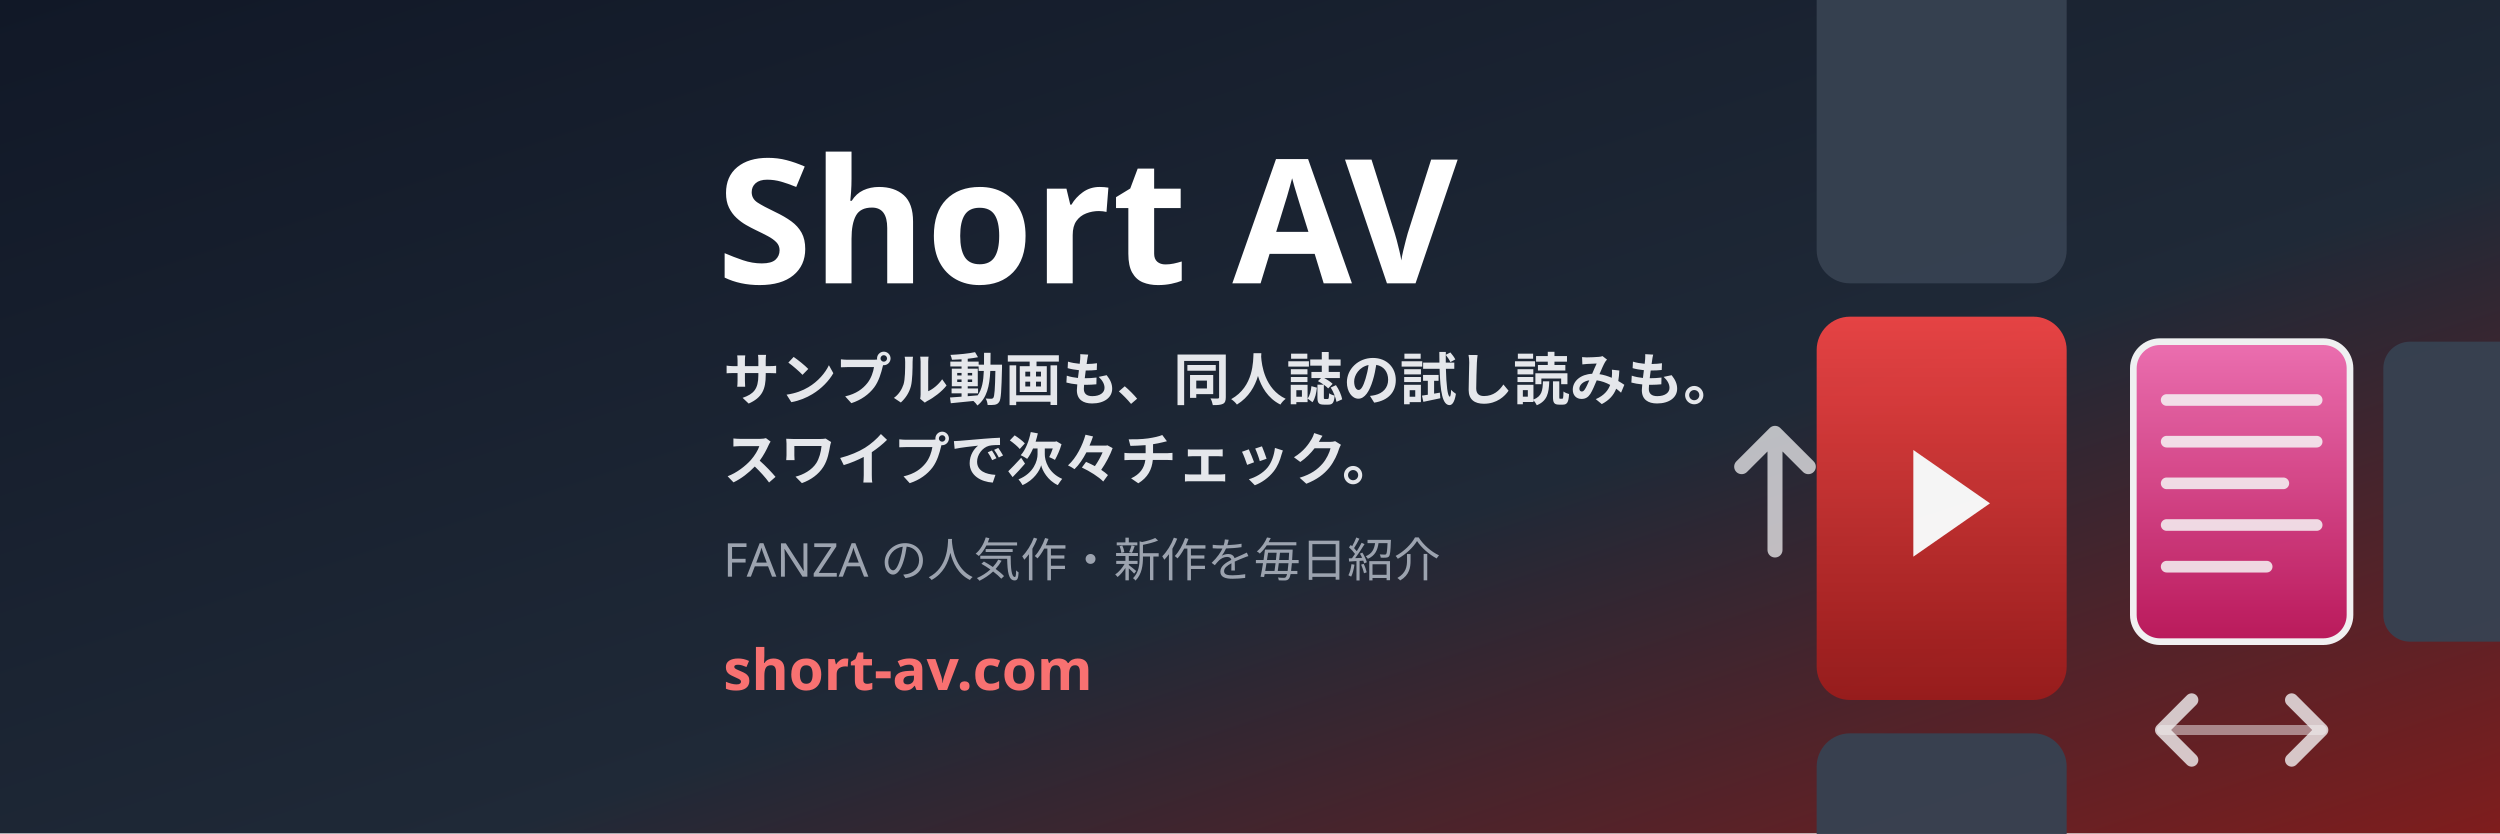
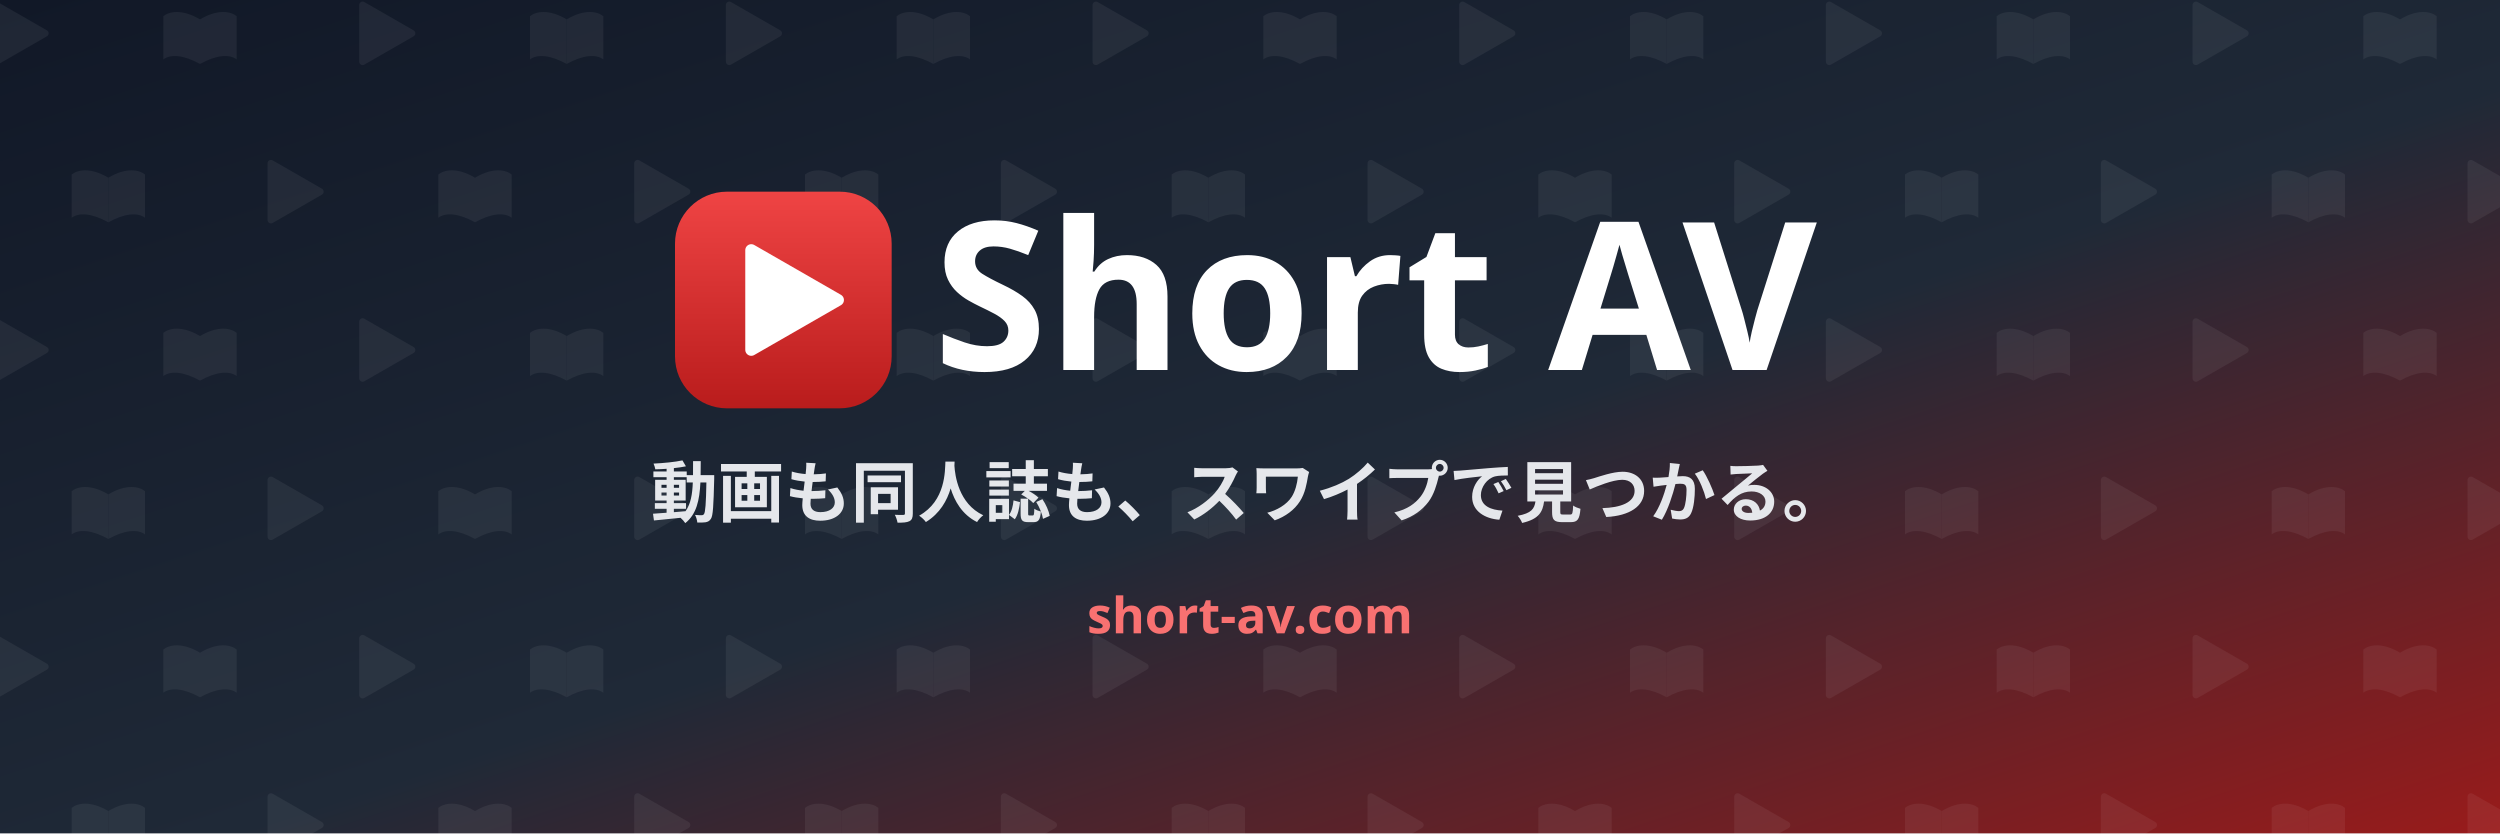
- <svg xmlns="http://www.w3.org/2000/svg" width="1500" height="500" viewBox="0 0 1500 500">
+ <svg xmlns="http://www.w3.org/2000/svg" width="1500" height="500">
  <defs>
    <linearGradient id="bg" x1="0" y1="0" x2="1" y2="1">
      <stop offset="0" stop-color="#111827" />
-       <stop offset="0.6" stop-color="#1f2937" />
-       <stop offset="1" stop-color="#7f1d1d" />
-     </linearGradient>
-     <linearGradient id="card" x1="0" y1="0" x2="0" y2="1">
-       <stop offset="0" stop-color="#ef4444" />
+       <stop offset="0.55" stop-color="#1f2937" />
      <stop offset="1" stop-color="#991b1b" />
    </linearGradient>
-     <linearGradient id="book" x1="0" y1="0" x2="0" y2="1">
-       <stop offset="0" stop-color="#f472b6" />
-       <stop offset="1" stop-color="#be185d" />
+     <linearGradient id="red" x1="0" y1="0" x2="0" y2="1">
+       <stop offset="0" stop-color="#ef4444" />
+       <stop offset="1" stop-color="#b91c1c" />
    </linearGradient>
  </defs>
  <rect width="1500" height="500" fill="url(#bg)" />
-   <g opacity="0.95" transform="translate(70 0)">
-     <rect x="1020" y="-60" width="150" height="230" rx="20" fill="#374151" />
-     <rect x="1020" y="190" width="150" height="230" rx="20" fill="url(#card)" />
-     <path d="M1078 270 L1124 302 L1078 334 Z" fill="#ffffff" />
-     <rect x="1020" y="440" width="150" height="230" rx="20" fill="#374151" />
-     <path d="M995 330 L995 260 M975 280 L995 260 L1015 280" stroke="#f9fafb" stroke-width="9" stroke-linecap="round" stroke-linejoin="round" fill="none" opacity="0.75" />
+   <g opacity="0.06">
+     <path d="M-2.424 3 L27.156 20 L-2.424 37 Z" fill="#fff" stroke="#fff" stroke-width="4.08" stroke-linejoin="round" />
+     <path d="M120 11.634 C109 5.086 101.3 6.996 98 9.724 L98 35.64 C102.4 32.366 110.1 32.912 120 38.368 Z" fill="#fff" />
+     <path d="M120 11.634 C131 5.086 138.7 6.996 142 9.724 L142 35.64 C137.6 32.366 129.9 32.912 120 38.368 Z" fill="#fff" />
+     <path d="M217.576 3 L247.156 20 L217.576 37 Z" fill="#fff" stroke="#fff" stroke-width="4.08" stroke-linejoin="round" />
+     <path d="M340 11.634 C329 5.086 321.3 6.996 318 9.724 L318 35.64 C322.4 32.366 330.1 32.912 340 38.368 Z" fill="#fff" />
+     <path d="M340 11.634 C351 5.086 358.7 6.996 362 9.724 L362 35.64 C357.6 32.366 349.9 32.912 340 38.368 Z" fill="#fff" />
+     <path d="M437.576 3 L467.156 20 L437.576 37 Z" fill="#fff" stroke="#fff" stroke-width="4.08" stroke-linejoin="round" />
+     <path d="M560 11.634 C549 5.086 541.3 6.996 538 9.724 L538 35.64 C542.4 32.366 550.1 32.912 560 38.368 Z" fill="#fff" />
+     <path d="M560 11.634 C571 5.086 578.7 6.996 582 9.724 L582 35.64 C577.6 32.366 569.9 32.912 560 38.368 Z" fill="#fff" />
+     <path d="M657.576 3 L687.156 20 L657.576 37 Z" fill="#fff" stroke="#fff" stroke-width="4.08" stroke-linejoin="round" />
+     <path d="M780 11.634 C769 5.086 761.3 6.996 758 9.724 L758 35.64 C762.4 32.366 770.1 32.912 780 38.368 Z" fill="#fff" />
+     <path d="M780 11.634 C791 5.086 798.7 6.996 802 9.724 L802 35.64 C797.6 32.366 789.9 32.912 780 38.368 Z" fill="#fff" />
+     <path d="M877.576 3 L907.156 20 L877.576 37 Z" fill="#fff" stroke="#fff" stroke-width="4.08" stroke-linejoin="round" />
+     <path d="M1000 11.634 C989 5.086 981.3 6.996 978 9.724 L978 35.64 C982.4 32.366 990.1 32.912 1000 38.368 Z" fill="#fff" />
+     <path d="M1000 11.634 C1011 5.086 1018.7 6.996 1022 9.724 L1022 35.64 C1017.6 32.366 1009.9 32.912 1000 38.368 Z" fill="#fff" />
+     <path d="M1097.576 3 L1127.156 20 L1097.576 37 Z" fill="#fff" stroke="#fff" stroke-width="4.08" stroke-linejoin="round" />
+     <path d="M1220 11.634 C1209 5.086 1201.3 6.996 1198 9.724 L1198 35.64 C1202.4 32.366 1210.1 32.912 1220 38.368 Z" fill="#fff" />
+     <path d="M1220 11.634 C1231 5.086 1238.7 6.996 1242 9.724 L1242 35.64 C1237.6 32.366 1229.9 32.912 1220 38.368 Z" fill="#fff" />
+     <path d="M1317.576 3 L1347.156 20 L1317.576 37 Z" fill="#fff" stroke="#fff" stroke-width="4.08" stroke-linejoin="round" />
+     <path d="M1440 11.634 C1429 5.086 1421.3 6.996 1418 9.724 L1418 35.64 C1422.4 32.366 1430.1 32.912 1440 38.368 Z" fill="#fff" />
+     <path d="M1440 11.634 C1451 5.086 1458.7 6.996 1462 9.724 L1462 35.64 C1457.6 32.366 1449.9 32.912 1440 38.368 Z" fill="#fff" />
+     <path d="M1537.576 3 L1567.156 20 L1537.576 37 Z" fill="#fff" stroke="#fff" stroke-width="4.08" stroke-linejoin="round" />
+     <path d="M1660 11.634 C1649 5.086 1641.3 6.996 1638 9.724 L1638 35.64 C1642.4 32.366 1650.1 32.912 1660 38.368 Z" fill="#fff" />
+     <path d="M1660 11.634 C1671 5.086 1678.7 6.996 1682 9.724 L1682 35.64 C1677.6 32.366 1669.9 32.912 1660 38.368 Z" fill="#fff" />
+     <path d="M65 106.634 C54 100.086 46.3 101.996 43 104.724 L43 130.64 C47.4 127.366 55.1 127.912 65 133.368 Z" fill="#fff" />
+     <path d="M65 106.634 C76 100.086 83.7 101.996 87 104.724 L87 130.64 C82.6 127.366 74.9 127.912 65 133.368 Z" fill="#fff" />
+     <path d="M162.576 98 L192.156 115 L162.576 132 Z" fill="#fff" stroke="#fff" stroke-width="4.08" stroke-linejoin="round" />
+     <path d="M285 106.634 C274 100.086 266.3 101.996 263 104.724 L263 130.64 C267.4 127.366 275.1 127.912 285 133.368 Z" fill="#fff" />
+     <path d="M285 106.634 C296 100.086 303.7 101.996 307 104.724 L307 130.64 C302.6 127.366 294.9 127.912 285 133.368 Z" fill="#fff" />
+     <path d="M382.576 98 L412.156 115 L382.576 132 Z" fill="#fff" stroke="#fff" stroke-width="4.08" stroke-linejoin="round" />
+     <path d="M505 106.634 C494 100.086 486.3 101.996 483 104.724 L483 130.64 C487.4 127.366 495.1 127.912 505 133.368 Z" fill="#fff" />
+     <path d="M505 106.634 C516 100.086 523.7 101.996 527 104.724 L527 130.64 C522.6 127.366 514.9 127.912 505 133.368 Z" fill="#fff" />
+     <path d="M602.576 98 L632.156 115 L602.576 132 Z" fill="#fff" stroke="#fff" stroke-width="4.08" stroke-linejoin="round" />
+     <path d="M725 106.634 C714 100.086 706.3 101.996 703 104.724 L703 130.64 C707.4 127.366 715.1 127.912 725 133.368 Z" fill="#fff" />
+     <path d="M725 106.634 C736 100.086 743.7 101.996 747 104.724 L747 130.64 C742.6 127.366 734.9 127.912 725 133.368 Z" fill="#fff" />
+     <path d="M822.576 98 L852.156 115 L822.576 132 Z" fill="#fff" stroke="#fff" stroke-width="4.08" stroke-linejoin="round" />
+     <path d="M945 106.634 C934 100.086 926.3 101.996 923 104.724 L923 130.64 C927.4 127.366 935.1 127.912 945 133.368 Z" fill="#fff" />
+     <path d="M945 106.634 C956 100.086 963.7 101.996 967 104.724 L967 130.64 C962.6 127.366 954.9 127.912 945 133.368 Z" fill="#fff" />
+     <path d="M1042.576 98 L1072.156 115 L1042.576 132 Z" fill="#fff" stroke="#fff" stroke-width="4.08" stroke-linejoin="round" />
+     <path d="M1165 106.634 C1154 100.086 1146.3 101.996 1143 104.724 L1143 130.64 C1147.4 127.366 1155.1 127.912 1165 133.368 Z" fill="#fff" />
+     <path d="M1165 106.634 C1176 100.086 1183.7 101.996 1187 104.724 L1187 130.64 C1182.6 127.366 1174.9 127.912 1165 133.368 Z" fill="#fff" />
+     <path d="M1262.576 98 L1292.156 115 L1262.576 132 Z" fill="#fff" stroke="#fff" stroke-width="4.08" stroke-linejoin="round" />
+     <path d="M1385 106.634 C1374 100.086 1366.3 101.996 1363 104.724 L1363 130.64 C1367.4 127.366 1375.1 127.912 1385 133.368 Z" fill="#fff" />
+     <path d="M1385 106.634 C1396 100.086 1403.7 101.996 1407 104.724 L1407 130.64 C1402.6 127.366 1394.9 127.912 1385 133.368 Z" fill="#fff" />
+     <path d="M1482.576 98 L1512.156 115 L1482.576 132 Z" fill="#fff" stroke="#fff" stroke-width="4.08" stroke-linejoin="round" />
+     <path d="M1605 106.634 C1594 100.086 1586.3 101.996 1583 104.724 L1583 130.64 C1587.4 127.366 1595.1 127.912 1605 133.368 Z" fill="#fff" />
+     <path d="M1605 106.634 C1616 100.086 1623.7 101.996 1627 104.724 L1627 130.64 C1622.6 127.366 1614.9 127.912 1605 133.368 Z" fill="#fff" />
+     <path d="M1702.576 98 L1732.156 115 L1702.576 132 Z" fill="#fff" stroke="#fff" stroke-width="4.08" stroke-linejoin="round" />
+     <path d="M-2.424 193 L27.156 210 L-2.424 227 Z" fill="#fff" stroke="#fff" stroke-width="4.08" stroke-linejoin="round" />
+     <path d="M120 201.634 C109 195.086 101.3 196.996 98 199.724 L98 225.64 C102.4 222.366 110.1 222.912 120 228.368 Z" fill="#fff" />
+     <path d="M120 201.634 C131 195.086 138.7 196.996 142 199.724 L142 225.64 C137.6 222.366 129.9 222.912 120 228.368 Z" fill="#fff" />
+     <path d="M217.576 193 L247.156 210 L217.576 227 Z" fill="#fff" stroke="#fff" stroke-width="4.08" stroke-linejoin="round" />
+     <path d="M340 201.634 C329 195.086 321.3 196.996 318 199.724 L318 225.64 C322.4 222.366 330.1 222.912 340 228.368 Z" fill="#fff" />
+     <path d="M340 201.634 C351 195.086 358.7 196.996 362 199.724 L362 225.64 C357.6 222.366 349.9 222.912 340 228.368 Z" fill="#fff" />
+     <path d="M437.576 193 L467.156 210 L437.576 227 Z" fill="#fff" stroke="#fff" stroke-width="4.08" stroke-linejoin="round" />
+     <path d="M560 201.634 C549 195.086 541.3 196.996 538 199.724 L538 225.64 C542.4 222.366 550.1 222.912 560 228.368 Z" fill="#fff" />
+     <path d="M560 201.634 C571 195.086 578.7 196.996 582 199.724 L582 225.64 C577.6 222.366 569.9 222.912 560 228.368 Z" fill="#fff" />
+     <path d="M657.576 193 L687.156 210 L657.576 227 Z" fill="#fff" stroke="#fff" stroke-width="4.08" stroke-linejoin="round" />
+     <path d="M780 201.634 C769 195.086 761.3 196.996 758 199.724 L758 225.64 C762.4 222.366 770.1 222.912 780 228.368 Z" fill="#fff" />
+     <path d="M780 201.634 C791 195.086 798.7 196.996 802 199.724 L802 225.64 C797.6 222.366 789.9 222.912 780 228.368 Z" fill="#fff" />
+     <path d="M877.576 193 L907.156 210 L877.576 227 Z" fill="#fff" stroke="#fff" stroke-width="4.08" stroke-linejoin="round" />
+     <path d="M1000 201.634 C989 195.086 981.3 196.996 978 199.724 L978 225.64 C982.4 222.366 990.1 222.912 1000 228.368 Z" fill="#fff" />
+     <path d="M1000 201.634 C1011 195.086 1018.7 196.996 1022 199.724 L1022 225.64 C1017.6 222.366 1009.9 222.912 1000 228.368 Z" fill="#fff" />
+     <path d="M1097.576 193 L1127.156 210 L1097.576 227 Z" fill="#fff" stroke="#fff" stroke-width="4.08" stroke-linejoin="round" />
+     <path d="M1220 201.634 C1209 195.086 1201.3 196.996 1198 199.724 L1198 225.64 C1202.4 222.366 1210.1 222.912 1220 228.368 Z" fill="#fff" />
+     <path d="M1220 201.634 C1231 195.086 1238.7 196.996 1242 199.724 L1242 225.64 C1237.6 222.366 1229.9 222.912 1220 228.368 Z" fill="#fff" />
+     <path d="M1317.576 193 L1347.156 210 L1317.576 227 Z" fill="#fff" stroke="#fff" stroke-width="4.08" stroke-linejoin="round" />
+     <path d="M1440 201.634 C1429 195.086 1421.3 196.996 1418 199.724 L1418 225.64 C1422.4 222.366 1430.1 222.912 1440 228.368 Z" fill="#fff" />
+     <path d="M1440 201.634 C1451 195.086 1458.7 196.996 1462 199.724 L1462 225.64 C1457.6 222.366 1449.9 222.912 1440 228.368 Z" fill="#fff" />
+     <path d="M1537.576 193 L1567.156 210 L1537.576 227 Z" fill="#fff" stroke="#fff" stroke-width="4.08" stroke-linejoin="round" />
+     <path d="M1660 201.634 C1649 195.086 1641.3 196.996 1638 199.724 L1638 225.64 C1642.4 222.366 1650.1 222.912 1660 228.368 Z" fill="#fff" />
+     <path d="M1660 201.634 C1671 195.086 1678.7 196.996 1682 199.724 L1682 225.64 C1677.6 222.366 1669.9 222.912 1660 228.368 Z" fill="#fff" />
+     <path d="M65 296.634 C54 290.086 46.3 291.996 43 294.724 L43 320.64 C47.4 317.366 55.1 317.912 65 323.368 Z" fill="#fff" />
+     <path d="M65 296.634 C76 290.086 83.7 291.996 87 294.724 L87 320.64 C82.6 317.366 74.9 317.912 65 323.368 Z" fill="#fff" />
+     <path d="M162.576 288 L192.156 305 L162.576 322 Z" fill="#fff" stroke="#fff" stroke-width="4.08" stroke-linejoin="round" />
+     <path d="M285 296.634 C274 290.086 266.3 291.996 263 294.724 L263 320.64 C267.4 317.366 275.1 317.912 285 323.368 Z" fill="#fff" />
+     <path d="M285 296.634 C296 290.086 303.7 291.996 307 294.724 L307 320.64 C302.6 317.366 294.9 317.912 285 323.368 Z" fill="#fff" />
+     <path d="M382.576 288 L412.156 305 L382.576 322 Z" fill="#fff" stroke="#fff" stroke-width="4.08" stroke-linejoin="round" />
+     <path d="M505 296.634 C494 290.086 486.3 291.996 483 294.724 L483 320.64 C487.4 317.366 495.1 317.912 505 323.368 Z" fill="#fff" />
+     <path d="M505 296.634 C516 290.086 523.7 291.996 527 294.724 L527 320.64 C522.6 317.366 514.9 317.912 505 323.368 Z" fill="#fff" />
+     <path d="M602.576 288 L632.156 305 L602.576 322 Z" fill="#fff" stroke="#fff" stroke-width="4.08" stroke-linejoin="round" />
+     <path d="M725 296.634 C714 290.086 706.3 291.996 703 294.724 L703 320.64 C707.4 317.366 715.1 317.912 725 323.368 Z" fill="#fff" />
+     <path d="M725 296.634 C736 290.086 743.7 291.996 747 294.724 L747 320.64 C742.6 317.366 734.9 317.912 725 323.368 Z" fill="#fff" />
+     <path d="M822.576 288 L852.156 305 L822.576 322 Z" fill="#fff" stroke="#fff" stroke-width="4.08" stroke-linejoin="round" />
+     <path d="M945 296.634 C934 290.086 926.3 291.996 923 294.724 L923 320.64 C927.4 317.366 935.1 317.912 945 323.368 Z" fill="#fff" />
+     <path d="M945 296.634 C956 290.086 963.7 291.996 967 294.724 L967 320.64 C962.6 317.366 954.9 317.912 945 323.368 Z" fill="#fff" />
+     <path d="M1042.576 288 L1072.156 305 L1042.576 322 Z" fill="#fff" stroke="#fff" stroke-width="4.08" stroke-linejoin="round" />
+     <path d="M1165 296.634 C1154 290.086 1146.3 291.996 1143 294.724 L1143 320.64 C1147.4 317.366 1155.1 317.912 1165 323.368 Z" fill="#fff" />
+     <path d="M1165 296.634 C1176 290.086 1183.7 291.996 1187 294.724 L1187 320.64 C1182.6 317.366 1174.9 317.912 1165 323.368 Z" fill="#fff" />
+     <path d="M1262.576 288 L1292.156 305 L1262.576 322 Z" fill="#fff" stroke="#fff" stroke-width="4.08" stroke-linejoin="round" />
+     <path d="M1385 296.634 C1374 290.086 1366.3 291.996 1363 294.724 L1363 320.64 C1367.4 317.366 1375.1 317.912 1385 323.368 Z" fill="#fff" />
+     <path d="M1385 296.634 C1396 290.086 1403.7 291.996 1407 294.724 L1407 320.64 C1402.6 317.366 1394.9 317.912 1385 323.368 Z" fill="#fff" />
+     <path d="M1482.576 288 L1512.156 305 L1482.576 322 Z" fill="#fff" stroke="#fff" stroke-width="4.08" stroke-linejoin="round" />
+     <path d="M1605 296.634 C1594 290.086 1586.3 291.996 1583 294.724 L1583 320.64 C1587.4 317.366 1595.1 317.912 1605 323.368 Z" fill="#fff" />
+     <path d="M1605 296.634 C1616 290.086 1623.7 291.996 1627 294.724 L1627 320.64 C1622.6 317.366 1614.9 317.912 1605 323.368 Z" fill="#fff" />
+     <path d="M1702.576 288 L1732.156 305 L1702.576 322 Z" fill="#fff" stroke="#fff" stroke-width="4.08" stroke-linejoin="round" />
+     <path d="M-2.424 383 L27.156 400 L-2.424 417 Z" fill="#fff" stroke="#fff" stroke-width="4.08" stroke-linejoin="round" />
+     <path d="M120 391.634 C109 385.086 101.3 386.996 98 389.724 L98 415.64 C102.4 412.366 110.1 412.912 120 418.368 Z" fill="#fff" />
+     <path d="M120 391.634 C131 385.086 138.7 386.996 142 389.724 L142 415.64 C137.6 412.366 129.9 412.912 120 418.368 Z" fill="#fff" />
+     <path d="M217.576 383 L247.156 400 L217.576 417 Z" fill="#fff" stroke="#fff" stroke-width="4.08" stroke-linejoin="round" />
+     <path d="M340 391.634 C329 385.086 321.3 386.996 318 389.724 L318 415.64 C322.4 412.366 330.1 412.912 340 418.368 Z" fill="#fff" />
+     <path d="M340 391.634 C351 385.086 358.7 386.996 362 389.724 L362 415.64 C357.6 412.366 349.9 412.912 340 418.368 Z" fill="#fff" />
+     <path d="M437.576 383 L467.156 400 L437.576 417 Z" fill="#fff" stroke="#fff" stroke-width="4.08" stroke-linejoin="round" />
+     <path d="M560 391.634 C549 385.086 541.3 386.996 538 389.724 L538 415.64 C542.4 412.366 550.1 412.912 560 418.368 Z" fill="#fff" />
+     <path d="M560 391.634 C571 385.086 578.7 386.996 582 389.724 L582 415.64 C577.6 412.366 569.9 412.912 560 418.368 Z" fill="#fff" />
+     <path d="M657.576 383 L687.156 400 L657.576 417 Z" fill="#fff" stroke="#fff" stroke-width="4.08" stroke-linejoin="round" />
+     <path d="M780 391.634 C769 385.086 761.3 386.996 758 389.724 L758 415.64 C762.4 412.366 770.1 412.912 780 418.368 Z" fill="#fff" />
+     <path d="M780 391.634 C791 385.086 798.7 386.996 802 389.724 L802 415.64 C797.6 412.366 789.9 412.912 780 418.368 Z" fill="#fff" />
+     <path d="M877.576 383 L907.156 400 L877.576 417 Z" fill="#fff" stroke="#fff" stroke-width="4.08" stroke-linejoin="round" />
+     <path d="M1000 391.634 C989 385.086 981.3 386.996 978 389.724 L978 415.64 C982.4 412.366 990.1 412.912 1000 418.368 Z" fill="#fff" />
+     <path d="M1000 391.634 C1011 385.086 1018.7 386.996 1022 389.724 L1022 415.64 C1017.6 412.366 1009.9 412.912 1000 418.368 Z" fill="#fff" />
+     <path d="M1097.576 383 L1127.156 400 L1097.576 417 Z" fill="#fff" stroke="#fff" stroke-width="4.08" stroke-linejoin="round" />
+     <path d="M1220 391.634 C1209 385.086 1201.3 386.996 1198 389.724 L1198 415.64 C1202.4 412.366 1210.1 412.912 1220 418.368 Z" fill="#fff" />
+     <path d="M1220 391.634 C1231 385.086 1238.7 386.996 1242 389.724 L1242 415.64 C1237.6 412.366 1229.9 412.912 1220 418.368 Z" fill="#fff" />
+     <path d="M1317.576 383 L1347.156 400 L1317.576 417 Z" fill="#fff" stroke="#fff" stroke-width="4.08" stroke-linejoin="round" />
+     <path d="M1440 391.634 C1429 385.086 1421.3 386.996 1418 389.724 L1418 415.64 C1422.4 412.366 1430.1 412.912 1440 418.368 Z" fill="#fff" />
+     <path d="M1440 391.634 C1451 385.086 1458.7 386.996 1462 389.724 L1462 415.64 C1457.6 412.366 1449.9 412.912 1440 418.368 Z" fill="#fff" />
+     <path d="M1537.576 383 L1567.156 400 L1537.576 417 Z" fill="#fff" stroke="#fff" stroke-width="4.08" stroke-linejoin="round" />
+     <path d="M1660 391.634 C1649 385.086 1641.3 386.996 1638 389.724 L1638 415.64 C1642.4 412.366 1650.1 412.912 1660 418.368 Z" fill="#fff" />
+     <path d="M1660 391.634 C1671 385.086 1678.7 386.996 1682 389.724 L1682 415.64 C1677.6 412.366 1669.9 412.912 1660 418.368 Z" fill="#fff" />
+     <path d="M65 486.634 C54 480.086 46.3 481.996 43 484.724 L43 510.64 C47.4 507.366 55.1 507.912 65 513.368 Z" fill="#fff" />
+     <path d="M65 486.634 C76 480.086 83.7 481.996 87 484.724 L87 510.64 C82.6 507.366 74.9 507.912 65 513.368 Z" fill="#fff" />
+     <path d="M162.576 478 L192.156 495 L162.576 512 Z" fill="#fff" stroke="#fff" stroke-width="4.08" stroke-linejoin="round" />
+     <path d="M285 486.634 C274 480.086 266.3 481.996 263 484.724 L263 510.64 C267.4 507.366 275.1 507.912 285 513.368 Z" fill="#fff" />
+     <path d="M285 486.634 C296 480.086 303.7 481.996 307 484.724 L307 510.64 C302.6 507.366 294.9 507.912 285 513.368 Z" fill="#fff" />
+     <path d="M382.576 478 L412.156 495 L382.576 512 Z" fill="#fff" stroke="#fff" stroke-width="4.08" stroke-linejoin="round" />
+     <path d="M505 486.634 C494 480.086 486.3 481.996 483 484.724 L483 510.64 C487.4 507.366 495.1 507.912 505 513.368 Z" fill="#fff" />
+     <path d="M505 486.634 C516 480.086 523.7 481.996 527 484.724 L527 510.64 C522.6 507.366 514.9 507.912 505 513.368 Z" fill="#fff" />
+     <path d="M602.576 478 L632.156 495 L602.576 512 Z" fill="#fff" stroke="#fff" stroke-width="4.08" stroke-linejoin="round" />
+     <path d="M725 486.634 C714 480.086 706.3 481.996 703 484.724 L703 510.64 C707.4 507.366 715.1 507.912 725 513.368 Z" fill="#fff" />
+     <path d="M725 486.634 C736 480.086 743.7 481.996 747 484.724 L747 510.64 C742.6 507.366 734.9 507.912 725 513.368 Z" fill="#fff" />
+     <path d="M822.576 478 L852.156 495 L822.576 512 Z" fill="#fff" stroke="#fff" stroke-width="4.08" stroke-linejoin="round" />
+     <path d="M945 486.634 C934 480.086 926.3 481.996 923 484.724 L923 510.64 C927.4 507.366 935.1 507.912 945 513.368 Z" fill="#fff" />
+     <path d="M945 486.634 C956 480.086 963.7 481.996 967 484.724 L967 510.64 C962.6 507.366 954.9 507.912 945 513.368 Z" fill="#fff" />
+     <path d="M1042.576 478 L1072.156 495 L1042.576 512 Z" fill="#fff" stroke="#fff" stroke-width="4.08" stroke-linejoin="round" />
+     <path d="M1165 486.634 C1154 480.086 1146.3 481.996 1143 484.724 L1143 510.64 C1147.4 507.366 1155.1 507.912 1165 513.368 Z" fill="#fff" />
+     <path d="M1165 486.634 C1176 480.086 1183.7 481.996 1187 484.724 L1187 510.64 C1182.6 507.366 1174.9 507.912 1165 513.368 Z" fill="#fff" />
+     <path d="M1262.576 478 L1292.156 495 L1262.576 512 Z" fill="#fff" stroke="#fff" stroke-width="4.08" stroke-linejoin="round" />
+     <path d="M1385 486.634 C1374 480.086 1366.3 481.996 1363 484.724 L1363 510.64 C1367.4 507.366 1375.1 507.912 1385 513.368 Z" fill="#fff" />
+     <path d="M1385 486.634 C1396 480.086 1403.7 481.996 1407 484.724 L1407 510.64 C1402.6 507.366 1394.9 507.912 1385 513.368 Z" fill="#fff" />
+     <path d="M1482.576 478 L1512.156 495 L1482.576 512 Z" fill="#fff" stroke="#fff" stroke-width="4.08" stroke-linejoin="round" />
+     <path d="M1605 486.634 C1594 480.086 1586.3 481.996 1583 484.724 L1583 510.64 C1587.4 507.366 1595.1 507.912 1605 513.368 Z" fill="#fff" />
+     <path d="M1605 486.634 C1616 480.086 1623.7 481.996 1627 484.724 L1627 510.64 C1622.6 507.366 1614.9 507.912 1605 513.368 Z" fill="#fff" />
+     <path d="M1702.576 478 L1732.156 495 L1702.576 512 Z" fill="#fff" stroke="#fff" stroke-width="4.08" stroke-linejoin="round" />
  </g>
-   <g opacity="0.95" transform="translate(75 0)">
-     <rect x="1205" y="205" width="130" height="180" rx="16" fill="url(#book)" stroke="#f9fafb" stroke-width="4" />
-     <path d="M1225 240 H1315 M1225 265 H1315 M1225 290 H1295 M1225 315 H1315 M1225 340 H1285" stroke="#ffffff" stroke-width="7" stroke-linecap="round" opacity="0.85" />
-     <rect x="1355" y="205" width="130" height="180" rx="16" fill="#374151" />
-     <path d="M1240 420 L1222 438 L1240 456 M1300 420 L1318 438 L1300 456" stroke="#f9fafb" stroke-width="8" stroke-linecap="round" stroke-linejoin="round" fill="none" opacity="0.8" />
-     <path d="M1222 438 H1318" stroke="#f9fafb" stroke-width="6" stroke-linecap="round" opacity="0.5" />
-   </g>
-   <text x="430" y="170" font-family="Yu Gothic, Noto Sans JP, sans-serif" font-weight="700" font-size="104" fill="#ffffff">Short AV</text>
-   <text x="434" y="240" font-family="Yu Gothic, Noto Sans JP, sans-serif" font-weight="700" font-size="34" fill="#e5e7eb">サンプル動画も、同人誌の試し読みも。</text>
-   <text x="434" y="288" font-family="Yu Gothic, Noto Sans JP, sans-serif" font-weight="700" font-size="34" fill="#e5e7eb">スワイプで次々チェック。</text>
-   <text x="434" y="346" font-family="Yu Gothic, Noto Sans JP, sans-serif" font-size="28" fill="#9ca3af">FANZA の人気作・新作を毎日紹介</text>
-   <text x="434" y="414" font-family="Yu Gothic, Noto Sans JP, sans-serif" font-weight="700" font-size="34" fill="#f87171">short-av.com</text>
+   <rect x="405" y="115" width="130" height="130" rx="31.2" fill="url(#red)" />
+   <path d="M450.749 150.1 L502.775 180 L450.749 209.9 Z" fill="#fff" stroke="#fff" stroke-width="7.176" stroke-linejoin="round" />
+   <text x="560" y="222" font-family="Yu Gothic, Noto Sans JP, sans-serif" font-weight="700" font-size="124" fill="#ffffff">Short AV</text>
+   <text x="750" y="310" text-anchor="middle" font-family="Yu Gothic, Noto Sans JP, sans-serif" font-weight="700" font-size="40" fill="#e5e7eb">動画も同人誌も、スワイプで見つかる。</text>
+   <text x="750" y="380" text-anchor="middle" font-family="Yu Gothic, Noto Sans JP, sans-serif" font-weight="700" font-size="30" fill="#f87171">short-av.com</text>
</svg>
